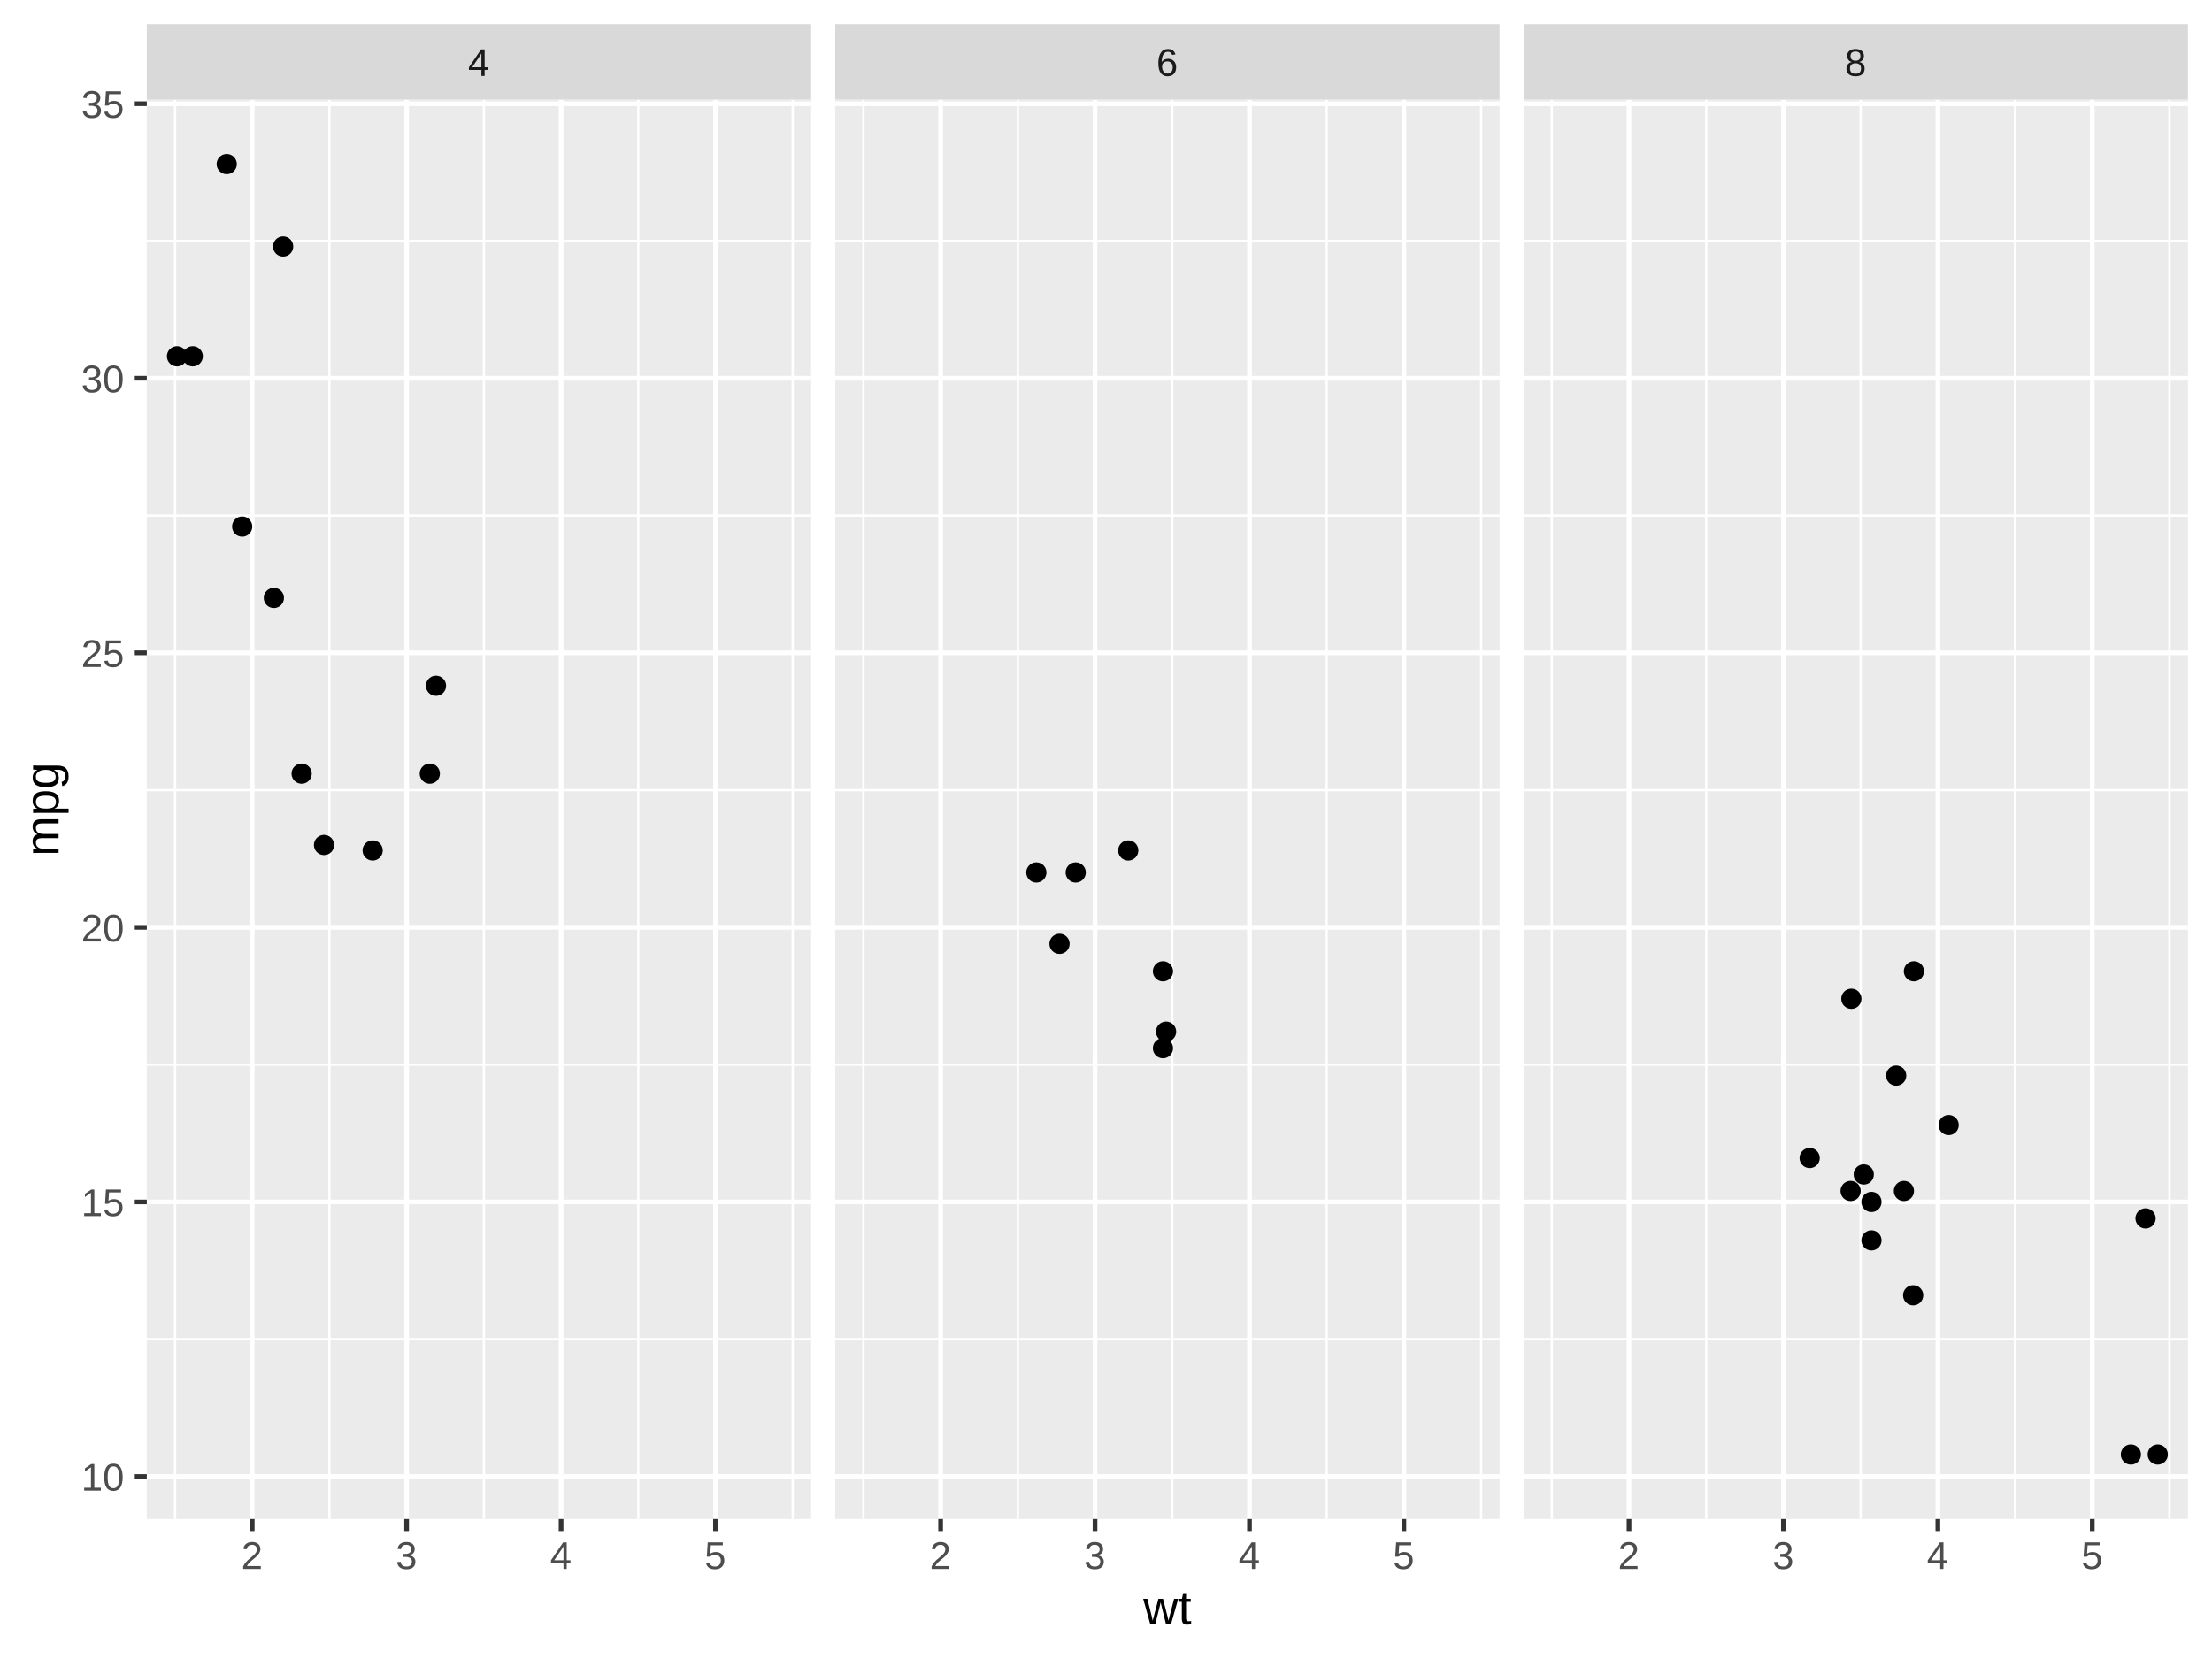
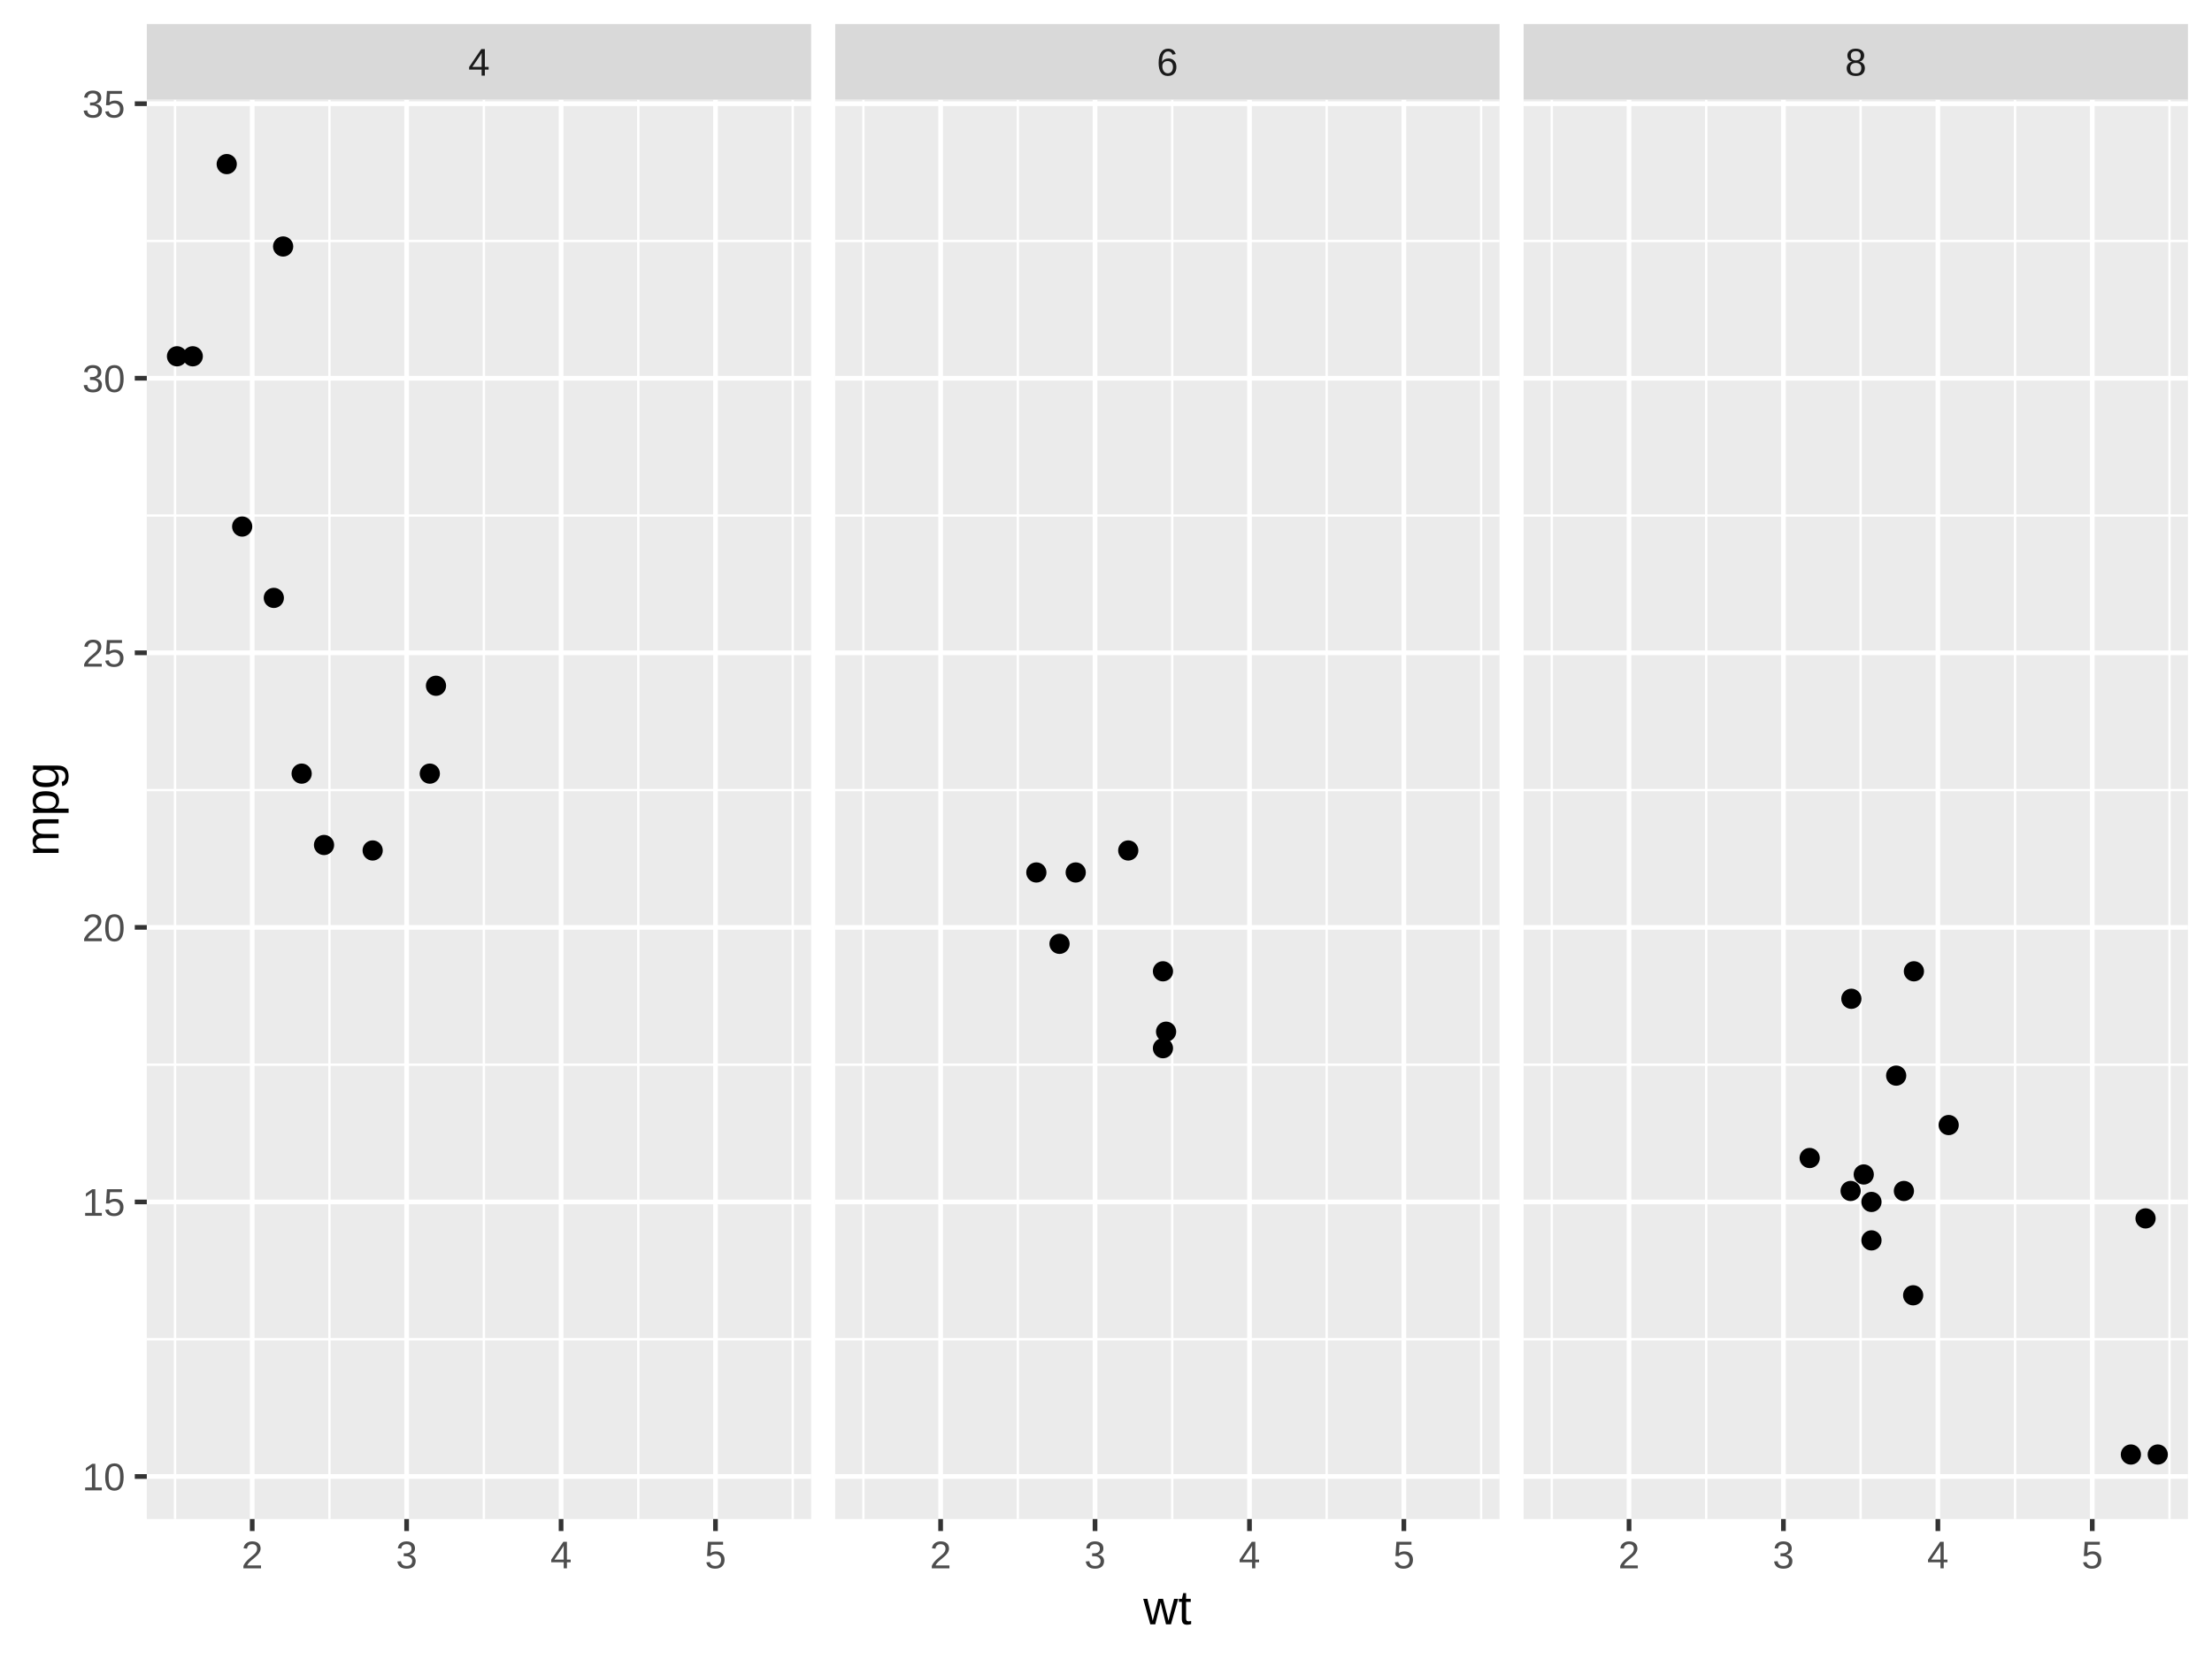
<svg xmlns="http://www.w3.org/2000/svg" viewBox="0 0 504.00 378.00">
  <defs>
    <style type="text/css">
    line, polyline, polygon, path, rect, circle {
      fill: none;
      stroke: #000000;
      stroke-linecap: round;
      stroke-linejoin: round;
      stroke-miterlimit: 10.00;
    }
  </style>
  </defs>
  <rect width="100%" height="100%" style="stroke: none; fill: none;" />
-   <rect x="0.00" y="-0" width="504.00" height="378.00" style="stroke-width: 1.07; stroke: #FFFFFF; fill: #FFFFFF;" />
+   <rect x="0" y="-0" width="504.00" height="378.00" style="stroke-width: 1.07; stroke: #FFFFFF; fill: #FFFFFF;" />
  <defs>
    <clipPath id="cpMzMuNDV8MTg0LjgyfDM0Ni4xMXwyMi42OQ==">
      <rect x="33.45" y="22.69" width="151.37" height="323.42" />
    </clipPath>
  </defs>
  <rect x="33.45" y="22.69" width="151.37" height="323.42" style="stroke-width: 1.07; stroke: none; fill: #EBEBEB;" clip-path="url(#cpMzMuNDV8MTg0LjgyfDM0Ni4xMXwyMi42OQ==)" />
  <polyline points="33.45,305.14 184.82,305.14 " style="stroke-width: 0.53; stroke: #FFFFFF; stroke-linecap: butt;" clip-path="url(#cpMzMuNDV8MTg0LjgyfDM0Ni4xMXwyMi42OQ==)" />
  <polyline points="33.45,242.58 184.82,242.58 " style="stroke-width: 0.53; stroke: #FFFFFF; stroke-linecap: butt;" clip-path="url(#cpMzMuNDV8MTg0LjgyfDM0Ni4xMXwyMi42OQ==)" />
  <polyline points="33.45,180.02 184.82,180.02 " style="stroke-width: 0.53; stroke: #FFFFFF; stroke-linecap: butt;" clip-path="url(#cpMzMuNDV8MTg0LjgyfDM0Ni4xMXwyMi42OQ==)" />
  <polyline points="33.45,117.46 184.82,117.46 " style="stroke-width: 0.53; stroke: #FFFFFF; stroke-linecap: butt;" clip-path="url(#cpMzMuNDV8MTg0LjgyfDM0Ni4xMXwyMi42OQ==)" />
  <polyline points="33.45,54.91 184.82,54.91 " style="stroke-width: 0.53; stroke: #FFFFFF; stroke-linecap: butt;" clip-path="url(#cpMzMuNDV8MTg0LjgyfDM0Ni4xMXwyMi42OQ==)" />
  <polyline points="39.88,346.11 39.88,22.69 " style="stroke-width: 0.53; stroke: #FFFFFF; stroke-linecap: butt;" clip-path="url(#cpMzMuNDV8MTg0LjgyfDM0Ni4xMXwyMi42OQ==)" />
  <polyline points="75.06,346.11 75.06,22.69 " style="stroke-width: 0.53; stroke: #FFFFFF; stroke-linecap: butt;" clip-path="url(#cpMzMuNDV8MTg0LjgyfDM0Ni4xMXwyMi42OQ==)" />
  <polyline points="110.25,346.11 110.25,22.69 " style="stroke-width: 0.53; stroke: #FFFFFF; stroke-linecap: butt;" clip-path="url(#cpMzMuNDV8MTg0LjgyfDM0Ni4xMXwyMi42OQ==)" />
  <polyline points="145.43,346.11 145.43,22.69 " style="stroke-width: 0.53; stroke: #FFFFFF; stroke-linecap: butt;" clip-path="url(#cpMzMuNDV8MTg0LjgyfDM0Ni4xMXwyMi42OQ==)" />
  <polyline points="180.62,346.11 180.62,22.69 " style="stroke-width: 0.53; stroke: #FFFFFF; stroke-linecap: butt;" clip-path="url(#cpMzMuNDV8MTg0LjgyfDM0Ni4xMXwyMi42OQ==)" />
  <polyline points="33.45,336.42 184.82,336.42 " style="stroke-width: 1.07; stroke: #FFFFFF; stroke-linecap: butt;" clip-path="url(#cpMzMuNDV8MTg0LjgyfDM0Ni4xMXwyMi42OQ==)" />
  <polyline points="33.45,273.86 184.82,273.86 " style="stroke-width: 1.07; stroke: #FFFFFF; stroke-linecap: butt;" clip-path="url(#cpMzMuNDV8MTg0LjgyfDM0Ni4xMXwyMi42OQ==)" />
  <polyline points="33.45,211.30 184.82,211.30 " style="stroke-width: 1.07; stroke: #FFFFFF; stroke-linecap: butt;" clip-path="url(#cpMzMuNDV8MTg0LjgyfDM0Ni4xMXwyMi42OQ==)" />
  <polyline points="33.45,148.74 184.82,148.74 " style="stroke-width: 1.07; stroke: #FFFFFF; stroke-linecap: butt;" clip-path="url(#cpMzMuNDV8MTg0LjgyfDM0Ni4xMXwyMi42OQ==)" />
  <polyline points="33.45,86.18 184.82,86.18 " style="stroke-width: 1.07; stroke: #FFFFFF; stroke-linecap: butt;" clip-path="url(#cpMzMuNDV8MTg0LjgyfDM0Ni4xMXwyMi42OQ==)" />
  <polyline points="33.45,23.63 184.82,23.63 " style="stroke-width: 1.07; stroke: #FFFFFF; stroke-linecap: butt;" clip-path="url(#cpMzMuNDV8MTg0LjgyfDM0Ni4xMXwyMi42OQ==)" />
  <polyline points="57.47,346.11 57.47,22.69 " style="stroke-width: 1.07; stroke: #FFFFFF; stroke-linecap: butt;" clip-path="url(#cpMzMuNDV8MTg0LjgyfDM0Ni4xMXwyMi42OQ==)" />
  <polyline points="92.65,346.11 92.65,22.69 " style="stroke-width: 1.07; stroke: #FFFFFF; stroke-linecap: butt;" clip-path="url(#cpMzMuNDV8MTg0LjgyfDM0Ni4xMXwyMi42OQ==)" />
  <polyline points="127.84,346.11 127.84,22.69 " style="stroke-width: 1.07; stroke: #FFFFFF; stroke-linecap: butt;" clip-path="url(#cpMzMuNDV8MTg0LjgyfDM0Ni4xMXwyMi42OQ==)" />
  <polyline points="163.02,346.11 163.02,22.69 " style="stroke-width: 1.07; stroke: #FFFFFF; stroke-linecap: butt;" clip-path="url(#cpMzMuNDV8MTg0LjgyfDM0Ni4xMXwyMi42OQ==)" />
  <circle cx="68.73" cy="176.27" r="1.95" style="stroke-width: 0.71; fill: #000000;" clip-path="url(#cpMzMuNDV8MTg0LjgyfDM0Ni4xMXwyMi42OQ==)" />
  <circle cx="99.34" cy="156.25" r="1.95" style="stroke-width: 0.71; fill: #000000;" clip-path="url(#cpMzMuNDV8MTg0LjgyfDM0Ni4xMXwyMi42OQ==)" />
  <circle cx="97.93" cy="176.27" r="1.95" style="stroke-width: 0.71; fill: #000000;" clip-path="url(#cpMzMuNDV8MTg0LjgyfDM0Ni4xMXwyMi42OQ==)" />
  <circle cx="64.51" cy="56.16" r="1.95" style="stroke-width: 0.71; fill: #000000;" clip-path="url(#cpMzMuNDV8MTg0LjgyfDM0Ni4xMXwyMi42OQ==)" />
  <circle cx="43.92" cy="81.18" r="1.95" style="stroke-width: 0.71; fill: #000000;" clip-path="url(#cpMzMuNDV8MTg0LjgyfDM0Ni4xMXwyMi42OQ==)" />
  <circle cx="51.66" cy="37.39" r="1.95" style="stroke-width: 0.71; fill: #000000;" clip-path="url(#cpMzMuNDV8MTg0LjgyfDM0Ni4xMXwyMi42OQ==)" />
  <circle cx="73.83" cy="192.53" r="1.95" style="stroke-width: 0.71; fill: #000000;" clip-path="url(#cpMzMuNDV8MTg0LjgyfDM0Ni4xMXwyMi42OQ==)" />
  <circle cx="55.18" cy="119.97" r="1.95" style="stroke-width: 0.71; fill: #000000;" clip-path="url(#cpMzMuNDV8MTg0LjgyfDM0Ni4xMXwyMi42OQ==)" />
-   <circle cx="62.40" cy="136.23" r="1.95" style="stroke-width: 0.71; fill: #000000;" clip-path="url(#cpMzMuNDV8MTg0LjgyfDM0Ni4xMXwyMi42OQ==)" />
+   <circle cx="62.39" cy="136.23" r="1.95" style="stroke-width: 0.71; fill: #000000;" clip-path="url(#cpMzMuNDV8MTg0LjgyfDM0Ni4xMXwyMi42OQ==)" />
  <circle cx="40.33" cy="81.18" r="1.95" style="stroke-width: 0.71; fill: #000000;" clip-path="url(#cpMzMuNDV8MTg0LjgyfDM0Ni4xMXwyMi42OQ==)" />
  <circle cx="84.91" cy="193.78" r="1.95" style="stroke-width: 0.71; fill: #000000;" clip-path="url(#cpMzMuNDV8MTg0LjgyfDM0Ni4xMXwyMi42OQ==)" />
  <defs>
    <clipPath id="cpMC4wMHw1MDQuMDB8Mzc4LjAwfDAuMDA=">
      <rect x="0.00" y="0.00" width="504.00" height="378.00" />
    </clipPath>
  </defs>
  <defs>
    <clipPath id="cpMTkwLjMwfDM0MS42N3wzNDYuMTF8MjIuNjk=">
      <rect x="190.30" y="22.69" width="151.37" height="323.42" />
    </clipPath>
  </defs>
  <rect x="190.30" y="22.69" width="151.37" height="323.42" style="stroke-width: 1.07; stroke: none; fill: #EBEBEB;" clip-path="url(#cpMTkwLjMwfDM0MS42N3wzNDYuMTF8MjIuNjk=)" />
  <polyline points="190.30,305.14 341.67,305.14 " style="stroke-width: 0.53; stroke: #FFFFFF; stroke-linecap: butt;" clip-path="url(#cpMTkwLjMwfDM0MS42N3wzNDYuMTF8MjIuNjk=)" />
  <polyline points="190.30,242.58 341.67,242.58 " style="stroke-width: 0.53; stroke: #FFFFFF; stroke-linecap: butt;" clip-path="url(#cpMTkwLjMwfDM0MS42N3wzNDYuMTF8MjIuNjk=)" />
  <polyline points="190.30,180.02 341.67,180.02 " style="stroke-width: 0.53; stroke: #FFFFFF; stroke-linecap: butt;" clip-path="url(#cpMTkwLjMwfDM0MS42N3wzNDYuMTF8MjIuNjk=)" />
  <polyline points="190.30,117.46 341.67,117.46 " style="stroke-width: 0.53; stroke: #FFFFFF; stroke-linecap: butt;" clip-path="url(#cpMTkwLjMwfDM0MS42N3wzNDYuMTF8MjIuNjk=)" />
  <polyline points="190.30,54.91 341.67,54.91 " style="stroke-width: 0.53; stroke: #FFFFFF; stroke-linecap: butt;" clip-path="url(#cpMTkwLjMwfDM0MS42N3wzNDYuMTF8MjIuNjk=)" />
-   <polyline points="196.73,346.11 196.73,22.69 " style="stroke-width: 0.53; stroke: #FFFFFF; stroke-linecap: butt;" clip-path="url(#cpMTkwLjMwfDM0MS42N3wzNDYuMTF8MjIuNjk=)" />
+   <polyline points="196.72,346.11 196.72,22.69 " style="stroke-width: 0.53; stroke: #FFFFFF; stroke-linecap: butt;" clip-path="url(#cpMTkwLjMwfDM0MS42N3wzNDYuMTF8MjIuNjk=)" />
  <polyline points="231.91,346.11 231.91,22.69 " style="stroke-width: 0.53; stroke: #FFFFFF; stroke-linecap: butt;" clip-path="url(#cpMTkwLjMwfDM0MS42N3wzNDYuMTF8MjIuNjk=)" />
-   <polyline points="267.10,346.11 267.10,22.69 " style="stroke-width: 0.53; stroke: #FFFFFF; stroke-linecap: butt;" clip-path="url(#cpMTkwLjMwfDM0MS42N3wzNDYuMTF8MjIuNjk=)" />
+   <polyline points="267.09,346.11 267.09,22.69 " style="stroke-width: 0.53; stroke: #FFFFFF; stroke-linecap: butt;" clip-path="url(#cpMTkwLjMwfDM0MS42N3wzNDYuMTF8MjIuNjk=)" />
  <polyline points="302.28,346.11 302.28,22.69 " style="stroke-width: 0.53; stroke: #FFFFFF; stroke-linecap: butt;" clip-path="url(#cpMTkwLjMwfDM0MS42N3wzNDYuMTF8MjIuNjk=)" />
  <polyline points="337.47,346.11 337.47,22.69 " style="stroke-width: 0.53; stroke: #FFFFFF; stroke-linecap: butt;" clip-path="url(#cpMTkwLjMwfDM0MS42N3wzNDYuMTF8MjIuNjk=)" />
  <polyline points="190.30,336.42 341.67,336.42 " style="stroke-width: 1.07; stroke: #FFFFFF; stroke-linecap: butt;" clip-path="url(#cpMTkwLjMwfDM0MS42N3wzNDYuMTF8MjIuNjk=)" />
  <polyline points="190.30,273.86 341.67,273.86 " style="stroke-width: 1.07; stroke: #FFFFFF; stroke-linecap: butt;" clip-path="url(#cpMTkwLjMwfDM0MS42N3wzNDYuMTF8MjIuNjk=)" />
  <polyline points="190.30,211.30 341.67,211.30 " style="stroke-width: 1.07; stroke: #FFFFFF; stroke-linecap: butt;" clip-path="url(#cpMTkwLjMwfDM0MS42N3wzNDYuMTF8MjIuNjk=)" />
  <polyline points="190.30,148.74 341.67,148.74 " style="stroke-width: 1.07; stroke: #FFFFFF; stroke-linecap: butt;" clip-path="url(#cpMTkwLjMwfDM0MS42N3wzNDYuMTF8MjIuNjk=)" />
  <polyline points="190.30,86.18 341.67,86.18 " style="stroke-width: 1.07; stroke: #FFFFFF; stroke-linecap: butt;" clip-path="url(#cpMTkwLjMwfDM0MS42N3wzNDYuMTF8MjIuNjk=)" />
  <polyline points="190.30,23.63 341.67,23.63 " style="stroke-width: 1.07; stroke: #FFFFFF; stroke-linecap: butt;" clip-path="url(#cpMTkwLjMwfDM0MS42N3wzNDYuMTF8MjIuNjk=)" />
  <polyline points="214.32,346.11 214.32,22.69 " style="stroke-width: 1.07; stroke: #FFFFFF; stroke-linecap: butt;" clip-path="url(#cpMTkwLjMwfDM0MS42N3wzNDYuMTF8MjIuNjk=)" />
  <polyline points="249.50,346.11 249.50,22.69 " style="stroke-width: 1.07; stroke: #FFFFFF; stroke-linecap: butt;" clip-path="url(#cpMTkwLjMwfDM0MS42N3wzNDYuMTF8MjIuNjk=)" />
  <polyline points="284.69,346.11 284.69,22.69 " style="stroke-width: 1.07; stroke: #FFFFFF; stroke-linecap: butt;" clip-path="url(#cpMTkwLjMwfDM0MS42N3wzNDYuMTF8MjIuNjk=)" />
  <polyline points="319.87,346.11 319.87,22.69 " style="stroke-width: 1.07; stroke: #FFFFFF; stroke-linecap: butt;" clip-path="url(#cpMTkwLjMwfDM0MS42N3wzNDYuMTF8MjIuNjk=)" />
  <circle cx="236.13" cy="198.79" r="1.95" style="stroke-width: 0.71; fill: #000000;" clip-path="url(#cpMTkwLjMwfDM0MS42N3wzNDYuMTF8MjIuNjk=)" />
  <circle cx="245.10" cy="198.79" r="1.95" style="stroke-width: 0.71; fill: #000000;" clip-path="url(#cpMTkwLjMwfDM0MS42N3wzNDYuMTF8MjIuNjk=)" />
  <circle cx="257.07" cy="193.78" r="1.95" style="stroke-width: 0.71; fill: #000000;" clip-path="url(#cpMTkwLjMwfDM0MS42N3wzNDYuMTF8MjIuNjk=)" />
  <circle cx="265.69" cy="235.07" r="1.95" style="stroke-width: 0.71; fill: #000000;" clip-path="url(#cpMTkwLjMwfDM0MS42N3wzNDYuMTF8MjIuNjk=)" />
  <circle cx="264.98" cy="221.31" r="1.95" style="stroke-width: 0.71; fill: #000000;" clip-path="url(#cpMTkwLjMwfDM0MS42N3wzNDYuMTF8MjIuNjk=)" />
  <circle cx="264.98" cy="238.83" r="1.95" style="stroke-width: 0.71; fill: #000000;" clip-path="url(#cpMTkwLjMwfDM0MS42N3wzNDYuMTF8MjIuNjk=)" />
  <circle cx="241.41" cy="215.05" r="1.95" style="stroke-width: 0.71; fill: #000000;" clip-path="url(#cpMTkwLjMwfDM0MS42N3wzNDYuMTF8MjIuNjk=)" />
  <defs>
    <clipPath id="cpMC4wMHw1MDQuMDB8Mzc4LjAwfDAuMDA=">
      <rect x="0.00" y="0.00" width="504.00" height="378.00" />
    </clipPath>
  </defs>
  <defs>
    <clipPath id="cpMzQ3LjE1fDQ5OC41MnwzNDYuMTF8MjIuNjk=">
      <rect x="347.15" y="22.69" width="151.37" height="323.42" />
    </clipPath>
  </defs>
  <rect x="347.15" y="22.69" width="151.37" height="323.42" style="stroke-width: 1.07; stroke: none; fill: #EBEBEB;" clip-path="url(#cpMzQ3LjE1fDQ5OC41MnwzNDYuMTF8MjIuNjk=)" />
  <polyline points="347.15,305.14 498.52,305.14 " style="stroke-width: 0.53; stroke: #FFFFFF; stroke-linecap: butt;" clip-path="url(#cpMzQ3LjE1fDQ5OC41MnwzNDYuMTF8MjIuNjk=)" />
  <polyline points="347.15,242.58 498.52,242.58 " style="stroke-width: 0.53; stroke: #FFFFFF; stroke-linecap: butt;" clip-path="url(#cpMzQ3LjE1fDQ5OC41MnwzNDYuMTF8MjIuNjk=)" />
  <polyline points="347.15,180.02 498.52,180.02 " style="stroke-width: 0.53; stroke: #FFFFFF; stroke-linecap: butt;" clip-path="url(#cpMzQ3LjE1fDQ5OC41MnwzNDYuMTF8MjIuNjk=)" />
  <polyline points="347.15,117.46 498.52,117.46 " style="stroke-width: 0.53; stroke: #FFFFFF; stroke-linecap: butt;" clip-path="url(#cpMzQ3LjE1fDQ5OC41MnwzNDYuMTF8MjIuNjk=)" />
  <polyline points="347.15,54.91 498.52,54.91 " style="stroke-width: 0.53; stroke: #FFFFFF; stroke-linecap: butt;" clip-path="url(#cpMzQ3LjE1fDQ5OC41MnwzNDYuMTF8MjIuNjk=)" />
  <polyline points="353.57,346.11 353.57,22.69 " style="stroke-width: 0.53; stroke: #FFFFFF; stroke-linecap: butt;" clip-path="url(#cpMzQ3LjE1fDQ5OC41MnwzNDYuMTF8MjIuNjk=)" />
  <polyline points="388.76,346.11 388.76,22.69 " style="stroke-width: 0.53; stroke: #FFFFFF; stroke-linecap: butt;" clip-path="url(#cpMzQ3LjE1fDQ5OC41MnwzNDYuMTF8MjIuNjk=)" />
  <polyline points="423.94,346.11 423.94,22.69 " style="stroke-width: 0.53; stroke: #FFFFFF; stroke-linecap: butt;" clip-path="url(#cpMzQ3LjE1fDQ5OC41MnwzNDYuMTF8MjIuNjk=)" />
  <polyline points="459.13,346.11 459.13,22.69 " style="stroke-width: 0.53; stroke: #FFFFFF; stroke-linecap: butt;" clip-path="url(#cpMzQ3LjE1fDQ5OC41MnwzNDYuMTF8MjIuNjk=)" />
  <polyline points="494.31,346.11 494.31,22.69 " style="stroke-width: 0.53; stroke: #FFFFFF; stroke-linecap: butt;" clip-path="url(#cpMzQ3LjE1fDQ5OC41MnwzNDYuMTF8MjIuNjk=)" />
  <polyline points="347.15,336.42 498.52,336.42 " style="stroke-width: 1.07; stroke: #FFFFFF; stroke-linecap: butt;" clip-path="url(#cpMzQ3LjE1fDQ5OC41MnwzNDYuMTF8MjIuNjk=)" />
  <polyline points="347.15,273.86 498.52,273.86 " style="stroke-width: 1.07; stroke: #FFFFFF; stroke-linecap: butt;" clip-path="url(#cpMzQ3LjE1fDQ5OC41MnwzNDYuMTF8MjIuNjk=)" />
  <polyline points="347.15,211.30 498.52,211.30 " style="stroke-width: 1.07; stroke: #FFFFFF; stroke-linecap: butt;" clip-path="url(#cpMzQ3LjE1fDQ5OC41MnwzNDYuMTF8MjIuNjk=)" />
  <polyline points="347.15,148.74 498.52,148.74 " style="stroke-width: 1.07; stroke: #FFFFFF; stroke-linecap: butt;" clip-path="url(#cpMzQ3LjE1fDQ5OC41MnwzNDYuMTF8MjIuNjk=)" />
  <polyline points="347.15,86.18 498.52,86.18 " style="stroke-width: 1.07; stroke: #FFFFFF; stroke-linecap: butt;" clip-path="url(#cpMzQ3LjE1fDQ5OC41MnwzNDYuMTF8MjIuNjk=)" />
  <polyline points="347.15,23.63 498.52,23.63 " style="stroke-width: 1.07; stroke: #FFFFFF; stroke-linecap: butt;" clip-path="url(#cpMzQ3LjE1fDQ5OC41MnwzNDYuMTF8MjIuNjk=)" />
  <polyline points="371.17,346.11 371.17,22.69 " style="stroke-width: 1.07; stroke: #FFFFFF; stroke-linecap: butt;" clip-path="url(#cpMzQ3LjE1fDQ5OC41MnwzNDYuMTF8MjIuNjk=)" />
  <polyline points="406.35,346.11 406.35,22.69 " style="stroke-width: 1.07; stroke: #FFFFFF; stroke-linecap: butt;" clip-path="url(#cpMzQ3LjE1fDQ5OC41MnwzNDYuMTF8MjIuNjk=)" />
  <polyline points="441.54,346.11 441.54,22.69 " style="stroke-width: 1.07; stroke: #FFFFFF; stroke-linecap: butt;" clip-path="url(#cpMzQ3LjE1fDQ5OC41MnwzNDYuMTF8MjIuNjk=)" />
  <polyline points="476.72,346.11 476.72,22.69 " style="stroke-width: 1.07; stroke: #FFFFFF; stroke-linecap: butt;" clip-path="url(#cpMzQ3LjE1fDQ5OC41MnwzNDYuMTF8MjIuNjk=)" />
  <circle cx="421.83" cy="227.57" r="1.95" style="stroke-width: 0.71; fill: #000000;" clip-path="url(#cpMzQ3LjE1fDQ5OC41MnwzNDYuMTF8MjIuNjk=)" />
  <circle cx="426.41" cy="282.62" r="1.95" style="stroke-width: 0.71; fill: #000000;" clip-path="url(#cpMzQ3LjE1fDQ5OC41MnwzNDYuMTF8MjIuNjk=)" />
  <circle cx="444.00" cy="256.34" r="1.95" style="stroke-width: 0.71; fill: #000000;" clip-path="url(#cpMzQ3LjE1fDQ5OC41MnwzNDYuMTF8MjIuNjk=)" />
  <circle cx="432.04" cy="245.08" r="1.95" style="stroke-width: 0.71; fill: #000000;" clip-path="url(#cpMzQ3LjE1fDQ5OC41MnwzNDYuMTF8MjIuNjk=)" />
  <circle cx="433.80" cy="271.36" r="1.95" style="stroke-width: 0.71; fill: #000000;" clip-path="url(#cpMzQ3LjE1fDQ5OC41MnwzNDYuMTF8MjIuNjk=)" />
  <circle cx="485.52" cy="331.41" r="1.95" style="stroke-width: 0.71; fill: #000000;" clip-path="url(#cpMzQ3LjE1fDQ5OC41MnwzNDYuMTF8MjIuNjk=)" />
  <circle cx="491.64" cy="331.41" r="1.95" style="stroke-width: 0.71; fill: #000000;" clip-path="url(#cpMzQ3LjE1fDQ5OC41MnwzNDYuMTF8MjIuNjk=)" />
  <circle cx="488.86" cy="277.61" r="1.95" style="stroke-width: 0.71; fill: #000000;" clip-path="url(#cpMzQ3LjE1fDQ5OC41MnwzNDYuMTF8MjIuNjk=)" />
  <circle cx="424.65" cy="267.60" r="1.95" style="stroke-width: 0.71; fill: #000000;" clip-path="url(#cpMzQ3LjE1fDQ5OC41MnwzNDYuMTF8MjIuNjk=)" />
  <circle cx="421.66" cy="271.36" r="1.95" style="stroke-width: 0.71; fill: #000000;" clip-path="url(#cpMzQ3LjE1fDQ5OC41MnwzNDYuMTF8MjIuNjk=)" />
  <circle cx="435.91" cy="295.13" r="1.95" style="stroke-width: 0.71; fill: #000000;" clip-path="url(#cpMzQ3LjE1fDQ5OC41MnwzNDYuMTF8MjIuNjk=)" />
  <circle cx="436.08" cy="221.31" r="1.95" style="stroke-width: 0.71; fill: #000000;" clip-path="url(#cpMzQ3LjE1fDQ5OC41MnwzNDYuMTF8MjIuNjk=)" />
  <circle cx="412.33" cy="263.85" r="1.95" style="stroke-width: 0.71; fill: #000000;" clip-path="url(#cpMzQ3LjE1fDQ5OC41MnwzNDYuMTF8MjIuNjk=)" />
  <circle cx="426.41" cy="273.86" r="1.95" style="stroke-width: 0.71; fill: #000000;" clip-path="url(#cpMzQ3LjE1fDQ5OC41MnwzNDYuMTF8MjIuNjk=)" />
  <defs>
    <clipPath id="cpMC4wMHw1MDQuMDB8Mzc4LjAwfDAuMDA=">
      <rect x="0.00" y="0.00" width="504.00" height="378.00" />
    </clipPath>
  </defs>
  <defs>
    <clipPath id="cpMzMuNDV8MTg0LjgyfDIyLjY5fDUuNDg=">
      <rect x="33.45" y="5.48" width="151.37" height="17.21" />
    </clipPath>
  </defs>
  <rect x="33.45" y="5.48" width="151.37" height="17.21" style="stroke-width: 1.07; stroke: none; fill: #D9D9D9;" clip-path="url(#cpMzMuNDV8MTg0LjgyfDIyLjY5fDUuNDg=)" />
  <g clip-path="url(#cpMzMuNDV8MTg0LjgyfDIyLjY5fDUuNDg=)">
-     <text x="106.64" y="17.30" style="font-size: 8.80px; fill: #1A1A1A; font-family: Arial;" textLength="5.01px" lengthAdjust="spacingAndGlyphs">4</text>
+     <text x="106.69" y="17.23" style="font-size: 8.80px; fill: #1A1A1A; font-family: Arial;" textLength="4.89px" lengthAdjust="spacingAndGlyphs">4</text>
  </g>
  <defs>
    <clipPath id="cpMC4wMHw1MDQuMDB8Mzc4LjAwfDAuMDA=">
      <rect x="0.00" y="0.00" width="504.00" height="378.00" />
    </clipPath>
  </defs>
  <defs>
    <clipPath id="cpMTkwLjMwfDM0MS42N3wyMi42OXw1LjQ4">
      <rect x="190.30" y="5.48" width="151.37" height="17.21" />
    </clipPath>
  </defs>
  <rect x="190.30" y="5.48" width="151.37" height="17.21" style="stroke-width: 1.07; stroke: none; fill: #D9D9D9;" clip-path="url(#cpMTkwLjMwfDM0MS42N3wyMi42OXw1LjQ4)" />
  <g clip-path="url(#cpMTkwLjMwfDM0MS42N3wyMi42OXw1LjQ4)">
-     <text x="263.48" y="17.30" style="font-size: 8.80px; fill: #1A1A1A; font-family: Arial;" textLength="5.01px" lengthAdjust="spacingAndGlyphs">6</text>
+     <text x="263.54" y="17.23" style="font-size: 8.80px; fill: #1A1A1A; font-family: Arial;" textLength="4.89px" lengthAdjust="spacingAndGlyphs">6</text>
  </g>
  <defs>
    <clipPath id="cpMC4wMHw1MDQuMDB8Mzc4LjAwfDAuMDA=">
      <rect x="0.00" y="0.00" width="504.00" height="378.00" />
    </clipPath>
  </defs>
  <defs>
    <clipPath id="cpMzQ3LjE1fDQ5OC41MnwyMi42OXw1LjQ4">
      <rect x="347.15" y="5.48" width="151.37" height="17.21" />
    </clipPath>
  </defs>
  <rect x="347.15" y="5.48" width="151.37" height="17.21" style="stroke-width: 1.07; stroke: none; fill: #D9D9D9;" clip-path="url(#cpMzQ3LjE1fDQ5OC41MnwyMi42OXw1LjQ4)" />
  <g clip-path="url(#cpMzQ3LjE1fDQ5OC41MnwyMi42OXw1LjQ4)">
-     <text x="420.33" y="17.30" style="font-size: 8.80px; fill: #1A1A1A; font-family: Arial;" textLength="5.01px" lengthAdjust="spacingAndGlyphs">8</text>
+     <text x="420.39" y="17.23" style="font-size: 8.80px; fill: #1A1A1A; font-family: Arial;" textLength="4.89px" lengthAdjust="spacingAndGlyphs">8</text>
  </g>
  <defs>
    <clipPath id="cpMC4wMHw1MDQuMDB8Mzc4LjAwfDAuMDA=">
      <rect x="0.00" y="0.00" width="504.00" height="378.00" />
    </clipPath>
  </defs>
  <polyline points="57.47,348.85 57.47,346.11 " style="stroke-width: 1.07; stroke: #333333; stroke-linecap: butt;" clip-path="url(#cpMC4wMHw1MDQuMDB8Mzc4LjAwfDAuMDA=)" />
  <polyline points="92.65,348.85 92.65,346.11 " style="stroke-width: 1.07; stroke: #333333; stroke-linecap: butt;" clip-path="url(#cpMC4wMHw1MDQuMDB8Mzc4LjAwfDAuMDA=)" />
  <polyline points="127.84,348.85 127.84,346.11 " style="stroke-width: 1.07; stroke: #333333; stroke-linecap: butt;" clip-path="url(#cpMC4wMHw1MDQuMDB8Mzc4LjAwfDAuMDA=)" />
  <polyline points="163.02,348.85 163.02,346.11 " style="stroke-width: 1.07; stroke: #333333; stroke-linecap: butt;" clip-path="url(#cpMC4wMHw1MDQuMDB8Mzc4LjAwfDAuMDA=)" />
  <g clip-path="url(#cpMC4wMHw1MDQuMDB8Mzc4LjAwfDAuMDA=)">
-     <text x="54.97" y="357.48" style="font-size: 8.80px; fill: #4D4D4D; font-family: Arial;" textLength="5.01px" lengthAdjust="spacingAndGlyphs">2</text>
-   </g>
-   <g clip-path="url(#cpMC4wMHw1MDQuMDB8Mzc4LjAwfDAuMDA=)">
-     <text x="90.15" y="357.48" style="font-size: 8.80px; fill: #4D4D4D; font-family: Arial;" textLength="5.01px" lengthAdjust="spacingAndGlyphs">3</text>
-   </g>
-   <g clip-path="url(#cpMC4wMHw1MDQuMDB8Mzc4LjAwfDAuMDA=)">
-     <text x="125.34" y="357.48" style="font-size: 8.80px; fill: #4D4D4D; font-family: Arial;" textLength="5.01px" lengthAdjust="spacingAndGlyphs">4</text>
-   </g>
-   <g clip-path="url(#cpMC4wMHw1MDQuMDB8Mzc4LjAwfDAuMDA=)">
-     <text x="160.52" y="357.48" style="font-size: 8.80px; fill: #4D4D4D; font-family: Arial;" textLength="5.01px" lengthAdjust="spacingAndGlyphs">5</text>
+     <text x="55.02" y="357.34" style="font-size: 8.80px; fill: #4D4D4D; font-family: Arial;" textLength="4.89px" lengthAdjust="spacingAndGlyphs">2</text>
+   </g>
+   <g clip-path="url(#cpMC4wMHw1MDQuMDB8Mzc4LjAwfDAuMDA=)">
+     <text x="90.21" y="357.34" style="font-size: 8.80px; fill: #4D4D4D; font-family: Arial;" textLength="4.89px" lengthAdjust="spacingAndGlyphs">3</text>
+   </g>
+   <g clip-path="url(#cpMC4wMHw1MDQuMDB8Mzc4LjAwfDAuMDA=)">
+     <text x="125.39" y="357.34" style="font-size: 8.80px; fill: #4D4D4D; font-family: Arial;" textLength="4.89px" lengthAdjust="spacingAndGlyphs">4</text>
+   </g>
+   <g clip-path="url(#cpMC4wMHw1MDQuMDB8Mzc4LjAwfDAuMDA=)">
+     <text x="160.58" y="357.34" style="font-size: 8.80px; fill: #4D4D4D; font-family: Arial;" textLength="4.89px" lengthAdjust="spacingAndGlyphs">5</text>
  </g>
  <polyline points="214.32,348.85 214.32,346.11 " style="stroke-width: 1.07; stroke: #333333; stroke-linecap: butt;" clip-path="url(#cpMC4wMHw1MDQuMDB8Mzc4LjAwfDAuMDA=)" />
  <polyline points="249.50,348.85 249.50,346.11 " style="stroke-width: 1.07; stroke: #333333; stroke-linecap: butt;" clip-path="url(#cpMC4wMHw1MDQuMDB8Mzc4LjAwfDAuMDA=)" />
  <polyline points="284.69,348.85 284.69,346.11 " style="stroke-width: 1.07; stroke: #333333; stroke-linecap: butt;" clip-path="url(#cpMC4wMHw1MDQuMDB8Mzc4LjAwfDAuMDA=)" />
  <polyline points="319.87,348.85 319.87,346.11 " style="stroke-width: 1.07; stroke: #333333; stroke-linecap: butt;" clip-path="url(#cpMC4wMHw1MDQuMDB8Mzc4LjAwfDAuMDA=)" />
  <g clip-path="url(#cpMC4wMHw1MDQuMDB8Mzc4LjAwfDAuMDA=)">
-     <text x="211.82" y="357.48" style="font-size: 8.80px; fill: #4D4D4D; font-family: Arial;" textLength="5.01px" lengthAdjust="spacingAndGlyphs">2</text>
-   </g>
-   <g clip-path="url(#cpMC4wMHw1MDQuMDB8Mzc4LjAwfDAuMDA=)">
-     <text x="247.00" y="357.48" style="font-size: 8.80px; fill: #4D4D4D; font-family: Arial;" textLength="5.01px" lengthAdjust="spacingAndGlyphs">3</text>
-   </g>
-   <g clip-path="url(#cpMC4wMHw1MDQuMDB8Mzc4LjAwfDAuMDA=)">
-     <text x="282.19" y="357.48" style="font-size: 8.80px; fill: #4D4D4D; font-family: Arial;" textLength="5.01px" lengthAdjust="spacingAndGlyphs">4</text>
-   </g>
-   <g clip-path="url(#cpMC4wMHw1MDQuMDB8Mzc4LjAwfDAuMDA=)">
-     <text x="317.37" y="357.48" style="font-size: 8.80px; fill: #4D4D4D; font-family: Arial;" textLength="5.01px" lengthAdjust="spacingAndGlyphs">5</text>
+     <text x="211.87" y="357.34" style="font-size: 8.80px; fill: #4D4D4D; font-family: Arial;" textLength="4.89px" lengthAdjust="spacingAndGlyphs">2</text>
+   </g>
+   <g clip-path="url(#cpMC4wMHw1MDQuMDB8Mzc4LjAwfDAuMDA=)">
+     <text x="247.06" y="357.34" style="font-size: 8.80px; fill: #4D4D4D; font-family: Arial;" textLength="4.89px" lengthAdjust="spacingAndGlyphs">3</text>
+   </g>
+   <g clip-path="url(#cpMC4wMHw1MDQuMDB8Mzc4LjAwfDAuMDA=)">
+     <text x="282.24" y="357.34" style="font-size: 8.80px; fill: #4D4D4D; font-family: Arial;" textLength="4.89px" lengthAdjust="spacingAndGlyphs">4</text>
+   </g>
+   <g clip-path="url(#cpMC4wMHw1MDQuMDB8Mzc4LjAwfDAuMDA=)">
+     <text x="317.43" y="357.34" style="font-size: 8.80px; fill: #4D4D4D; font-family: Arial;" textLength="4.89px" lengthAdjust="spacingAndGlyphs">5</text>
  </g>
  <polyline points="371.17,348.85 371.17,346.11 " style="stroke-width: 1.07; stroke: #333333; stroke-linecap: butt;" clip-path="url(#cpMC4wMHw1MDQuMDB8Mzc4LjAwfDAuMDA=)" />
  <polyline points="406.35,348.85 406.35,346.11 " style="stroke-width: 1.07; stroke: #333333; stroke-linecap: butt;" clip-path="url(#cpMC4wMHw1MDQuMDB8Mzc4LjAwfDAuMDA=)" />
  <polyline points="441.54,348.85 441.54,346.11 " style="stroke-width: 1.07; stroke: #333333; stroke-linecap: butt;" clip-path="url(#cpMC4wMHw1MDQuMDB8Mzc4LjAwfDAuMDA=)" />
  <polyline points="476.72,348.85 476.72,346.11 " style="stroke-width: 1.07; stroke: #333333; stroke-linecap: butt;" clip-path="url(#cpMC4wMHw1MDQuMDB8Mzc4LjAwfDAuMDA=)" />
  <g clip-path="url(#cpMC4wMHw1MDQuMDB8Mzc4LjAwfDAuMDA=)">
-     <text x="368.66" y="357.48" style="font-size: 8.80px; fill: #4D4D4D; font-family: Arial;" textLength="5.01px" lengthAdjust="spacingAndGlyphs">2</text>
-   </g>
-   <g clip-path="url(#cpMC4wMHw1MDQuMDB8Mzc4LjAwfDAuMDA=)">
-     <text x="403.85" y="357.48" style="font-size: 8.80px; fill: #4D4D4D; font-family: Arial;" textLength="5.01px" lengthAdjust="spacingAndGlyphs">3</text>
-   </g>
-   <g clip-path="url(#cpMC4wMHw1MDQuMDB8Mzc4LjAwfDAuMDA=)">
-     <text x="439.03" y="357.48" style="font-size: 8.80px; fill: #4D4D4D; font-family: Arial;" textLength="5.01px" lengthAdjust="spacingAndGlyphs">4</text>
-   </g>
-   <g clip-path="url(#cpMC4wMHw1MDQuMDB8Mzc4LjAwfDAuMDA=)">
-     <text x="474.22" y="357.48" style="font-size: 8.80px; fill: #4D4D4D; font-family: Arial;" textLength="5.01px" lengthAdjust="spacingAndGlyphs">5</text>
-   </g>
-   <g clip-path="url(#cpMC4wMHw1MDQuMDB8Mzc4LjAwfDAuMDA=)">
-     <text x="18.51" y="339.63" style="font-size: 8.80px; fill: #4D4D4D; font-family: Arial;" textLength="10.01px" lengthAdjust="spacingAndGlyphs">10</text>
-   </g>
-   <g clip-path="url(#cpMC4wMHw1MDQuMDB8Mzc4LjAwfDAuMDA=)">
-     <text x="18.51" y="277.08" style="font-size: 8.80px; fill: #4D4D4D; font-family: Arial;" textLength="10.01px" lengthAdjust="spacingAndGlyphs">15</text>
-   </g>
-   <g clip-path="url(#cpMC4wMHw1MDQuMDB8Mzc4LjAwfDAuMDA=)">
-     <text x="18.51" y="214.52" style="font-size: 8.80px; fill: #4D4D4D; font-family: Arial;" textLength="10.01px" lengthAdjust="spacingAndGlyphs">20</text>
-   </g>
-   <g clip-path="url(#cpMC4wMHw1MDQuMDB8Mzc4LjAwfDAuMDA=)">
-     <text x="18.51" y="151.96" style="font-size: 8.80px; fill: #4D4D4D; font-family: Arial;" textLength="10.01px" lengthAdjust="spacingAndGlyphs">25</text>
-   </g>
-   <g clip-path="url(#cpMC4wMHw1MDQuMDB8Mzc4LjAwfDAuMDA=)">
-     <text x="18.51" y="89.40" style="font-size: 8.80px; fill: #4D4D4D; font-family: Arial;" textLength="10.01px" lengthAdjust="spacingAndGlyphs">30</text>
-   </g>
-   <g clip-path="url(#cpMC4wMHw1MDQuMDB8Mzc4LjAwfDAuMDA=)">
-     <text x="18.51" y="26.85" style="font-size: 8.80px; fill: #4D4D4D; font-family: Arial;" textLength="10.01px" lengthAdjust="spacingAndGlyphs">35</text>
+     <text x="368.72" y="357.34" style="font-size: 8.80px; fill: #4D4D4D; font-family: Arial;" textLength="4.89px" lengthAdjust="spacingAndGlyphs">2</text>
+   </g>
+   <g clip-path="url(#cpMC4wMHw1MDQuMDB8Mzc4LjAwfDAuMDA=)">
+     <text x="403.90" y="357.34" style="font-size: 8.80px; fill: #4D4D4D; font-family: Arial;" textLength="4.89px" lengthAdjust="spacingAndGlyphs">3</text>
+   </g>
+   <g clip-path="url(#cpMC4wMHw1MDQuMDB8Mzc4LjAwfDAuMDA=)">
+     <text x="439.09" y="357.34" style="font-size: 8.80px; fill: #4D4D4D; font-family: Arial;" textLength="4.89px" lengthAdjust="spacingAndGlyphs">4</text>
+   </g>
+   <g clip-path="url(#cpMC4wMHw1MDQuMDB8Mzc4LjAwfDAuMDA=)">
+     <text x="474.27" y="357.34" style="font-size: 8.80px; fill: #4D4D4D; font-family: Arial;" textLength="4.89px" lengthAdjust="spacingAndGlyphs">5</text>
+   </g>
+   <g clip-path="url(#cpMC4wMHw1MDQuMDB8Mzc4LjAwfDAuMDA=)">
+     <text x="18.73" y="339.57" style="font-size: 8.80px; fill: #4D4D4D; font-family: Arial;" textLength="9.79px" lengthAdjust="spacingAndGlyphs">10</text>
+   </g>
+   <g clip-path="url(#cpMC4wMHw1MDQuMDB8Mzc4LjAwfDAuMDA=)">
+     <text x="18.73" y="277.01" style="font-size: 8.80px; fill: #4D4D4D; font-family: Arial;" textLength="9.79px" lengthAdjust="spacingAndGlyphs">15</text>
+   </g>
+   <g clip-path="url(#cpMC4wMHw1MDQuMDB8Mzc4LjAwfDAuMDA=)">
+     <text x="18.73" y="214.45" style="font-size: 8.80px; fill: #4D4D4D; font-family: Arial;" textLength="9.79px" lengthAdjust="spacingAndGlyphs">20</text>
+   </g>
+   <g clip-path="url(#cpMC4wMHw1MDQuMDB8Mzc4LjAwfDAuMDA=)">
+     <text x="18.73" y="151.89" style="font-size: 8.80px; fill: #4D4D4D; font-family: Arial;" textLength="9.79px" lengthAdjust="spacingAndGlyphs">25</text>
+   </g>
+   <g clip-path="url(#cpMC4wMHw1MDQuMDB8Mzc4LjAwfDAuMDA=)">
+     <text x="18.73" y="89.33" style="font-size: 8.80px; fill: #4D4D4D; font-family: Arial;" textLength="9.79px" lengthAdjust="spacingAndGlyphs">30</text>
+   </g>
+   <g clip-path="url(#cpMC4wMHw1MDQuMDB8Mzc4LjAwfDAuMDA=)">
+     <text x="18.73" y="26.78" style="font-size: 8.80px; fill: #4D4D4D; font-family: Arial;" textLength="9.79px" lengthAdjust="spacingAndGlyphs">35</text>
  </g>
  <polyline points="30.71,336.42 33.45,336.42 " style="stroke-width: 1.07; stroke: #333333; stroke-linecap: butt;" clip-path="url(#cpMC4wMHw1MDQuMDB8Mzc4LjAwfDAuMDA=)" />
  <polyline points="30.71,273.86 33.45,273.86 " style="stroke-width: 1.07; stroke: #333333; stroke-linecap: butt;" clip-path="url(#cpMC4wMHw1MDQuMDB8Mzc4LjAwfDAuMDA=)" />
  <polyline points="30.71,211.30 33.45,211.30 " style="stroke-width: 1.07; stroke: #333333; stroke-linecap: butt;" clip-path="url(#cpMC4wMHw1MDQuMDB8Mzc4LjAwfDAuMDA=)" />
  <polyline points="30.71,148.74 33.45,148.74 " style="stroke-width: 1.07; stroke: #333333; stroke-linecap: butt;" clip-path="url(#cpMC4wMHw1MDQuMDB8Mzc4LjAwfDAuMDA=)" />
  <polyline points="30.71,86.18 33.45,86.18 " style="stroke-width: 1.07; stroke: #333333; stroke-linecap: butt;" clip-path="url(#cpMC4wMHw1MDQuMDB8Mzc4LjAwfDAuMDA=)" />
  <polyline points="30.71,23.63 33.45,23.63 " style="stroke-width: 1.07; stroke: #333333; stroke-linecap: butt;" clip-path="url(#cpMC4wMHw1MDQuMDB8Mzc4LjAwfDAuMDA=)" />
  <g clip-path="url(#cpMC4wMHw1MDQuMDB8Mzc4LjAwfDAuMDA=)">
    <text x="260.49" y="370.10" style="font-size: 11.00px; font-family: Arial;" textLength="11.00px" lengthAdjust="spacingAndGlyphs">wt</text>
  </g>
  <g clip-path="url(#cpMC4wMHw1MDQuMDB8Mzc4LjAwfDAuMDA=)">
    <text transform="translate(13.35,195.10) rotate(-90)" style="font-size: 11.00px; font-family: Arial;" textLength="21.40px" lengthAdjust="spacingAndGlyphs">mpg</text>
  </g>
</svg>
